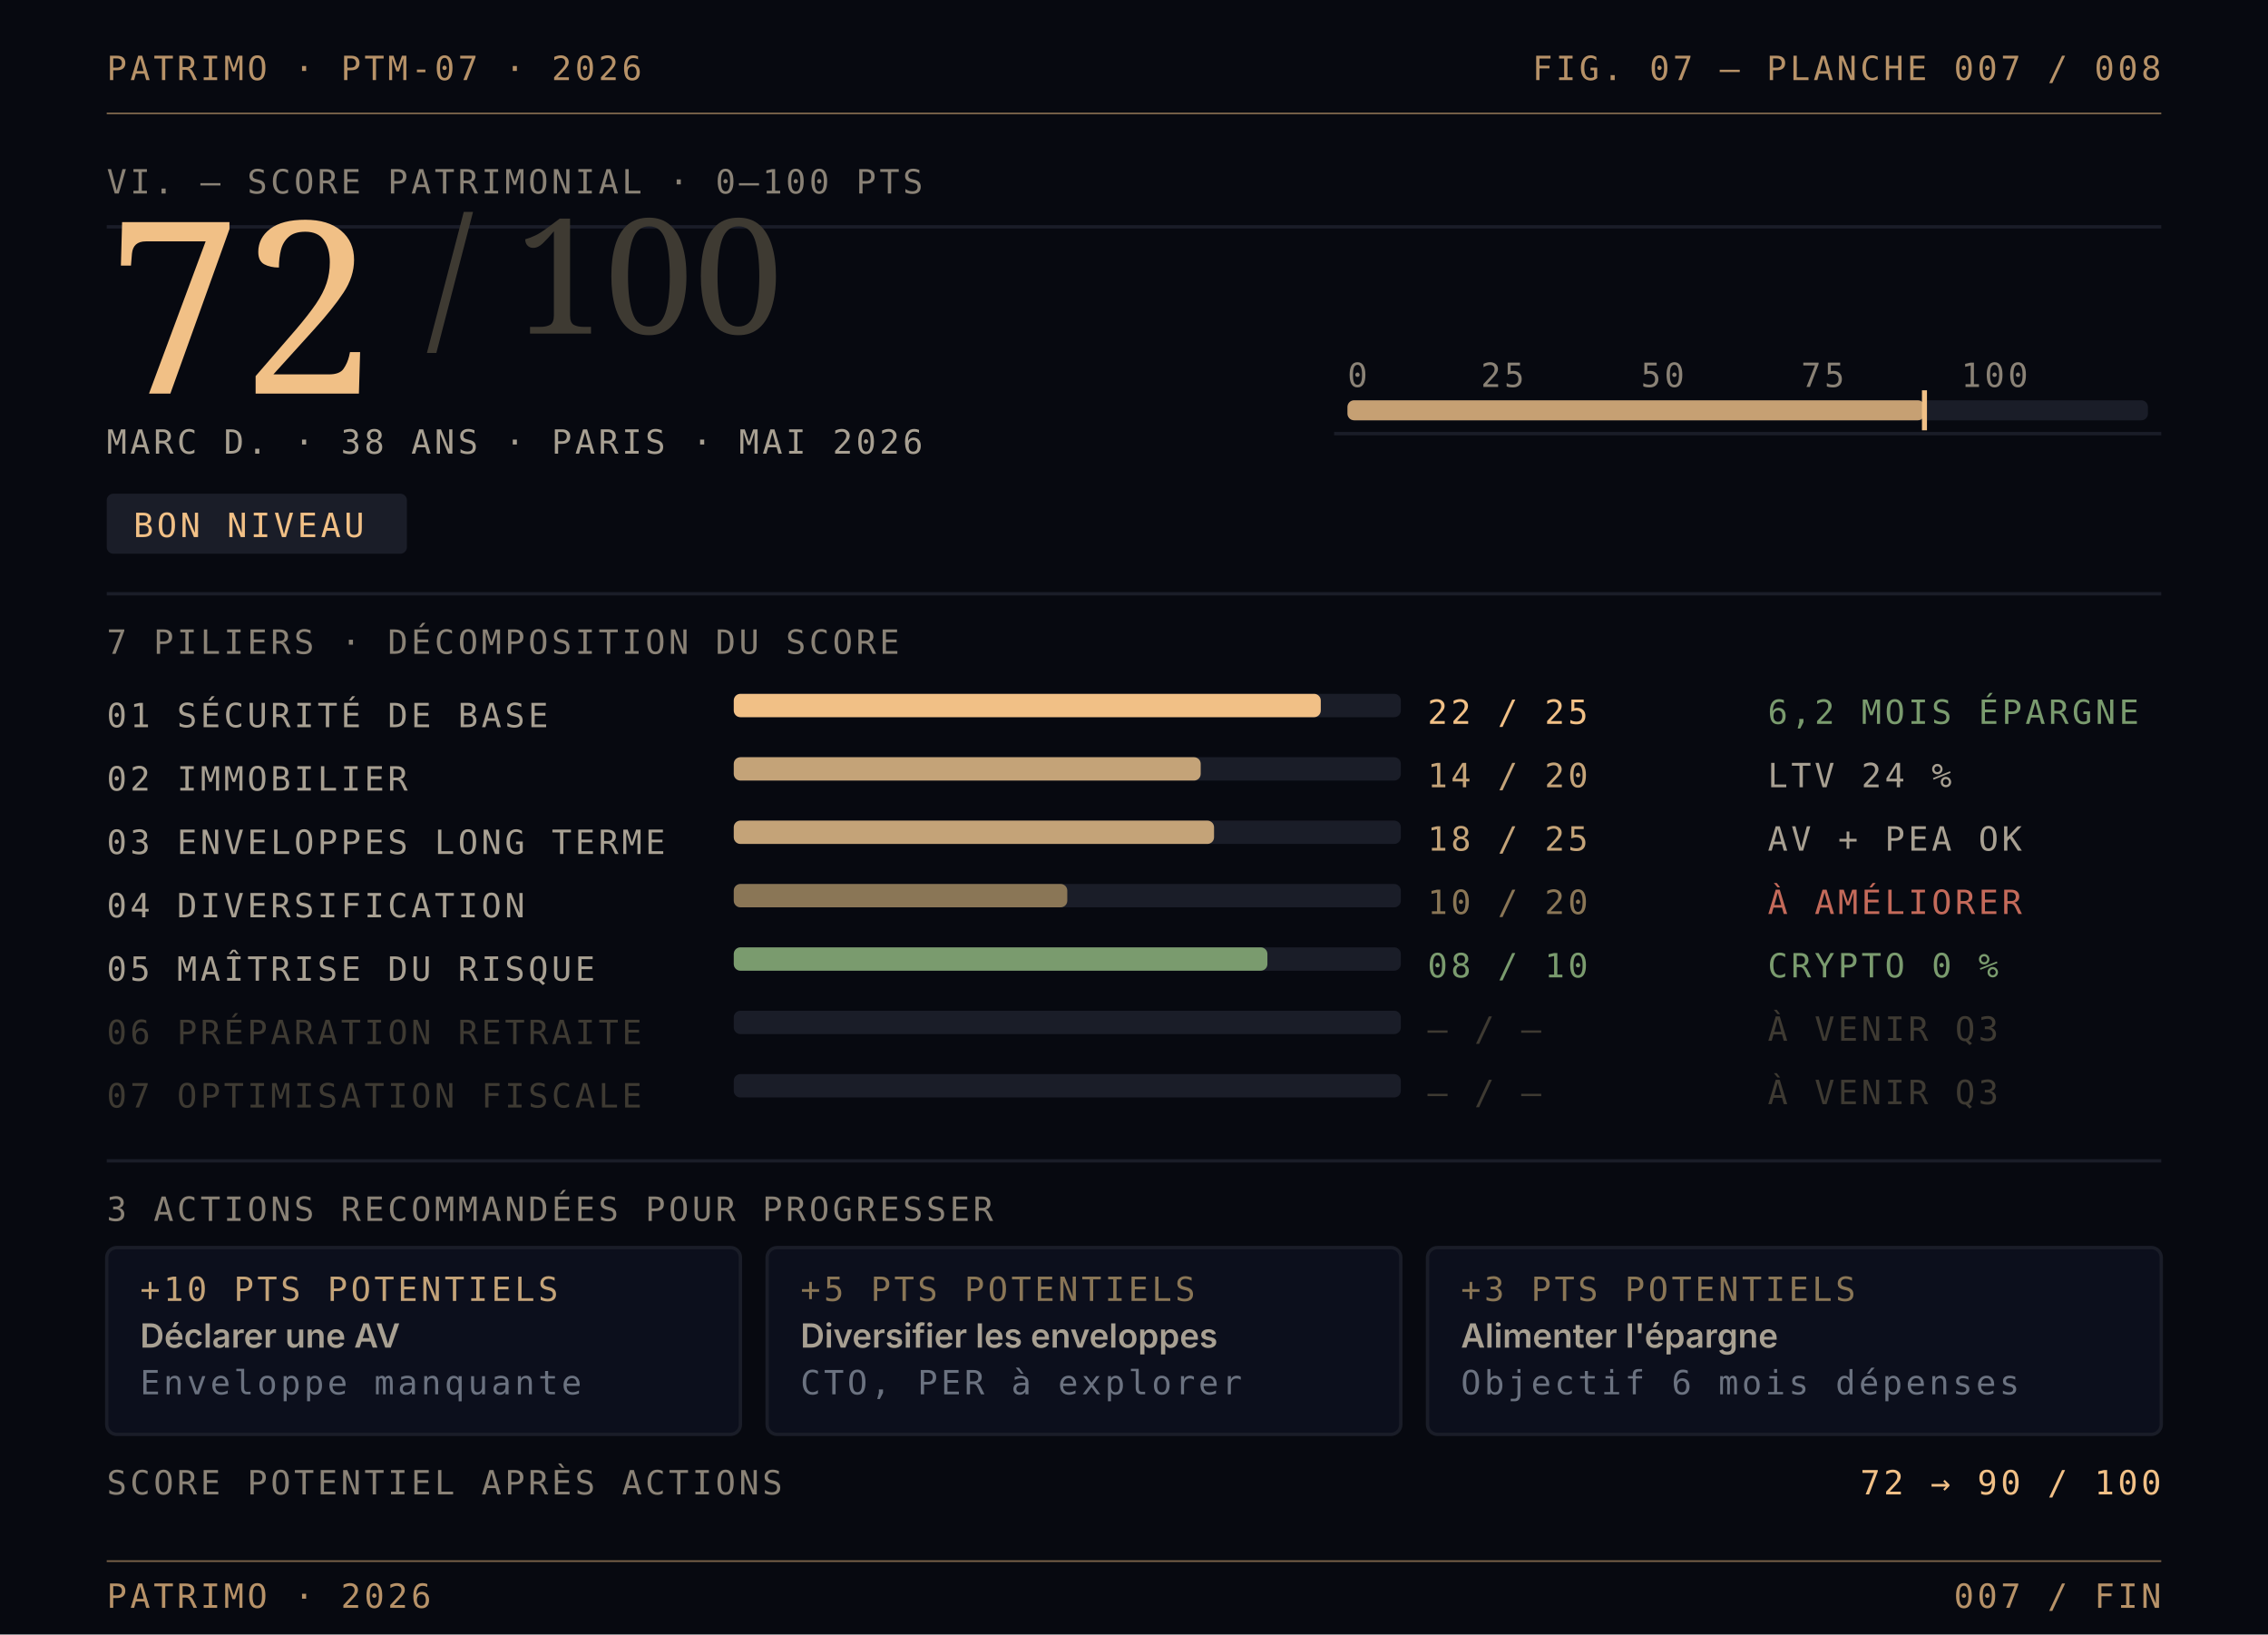
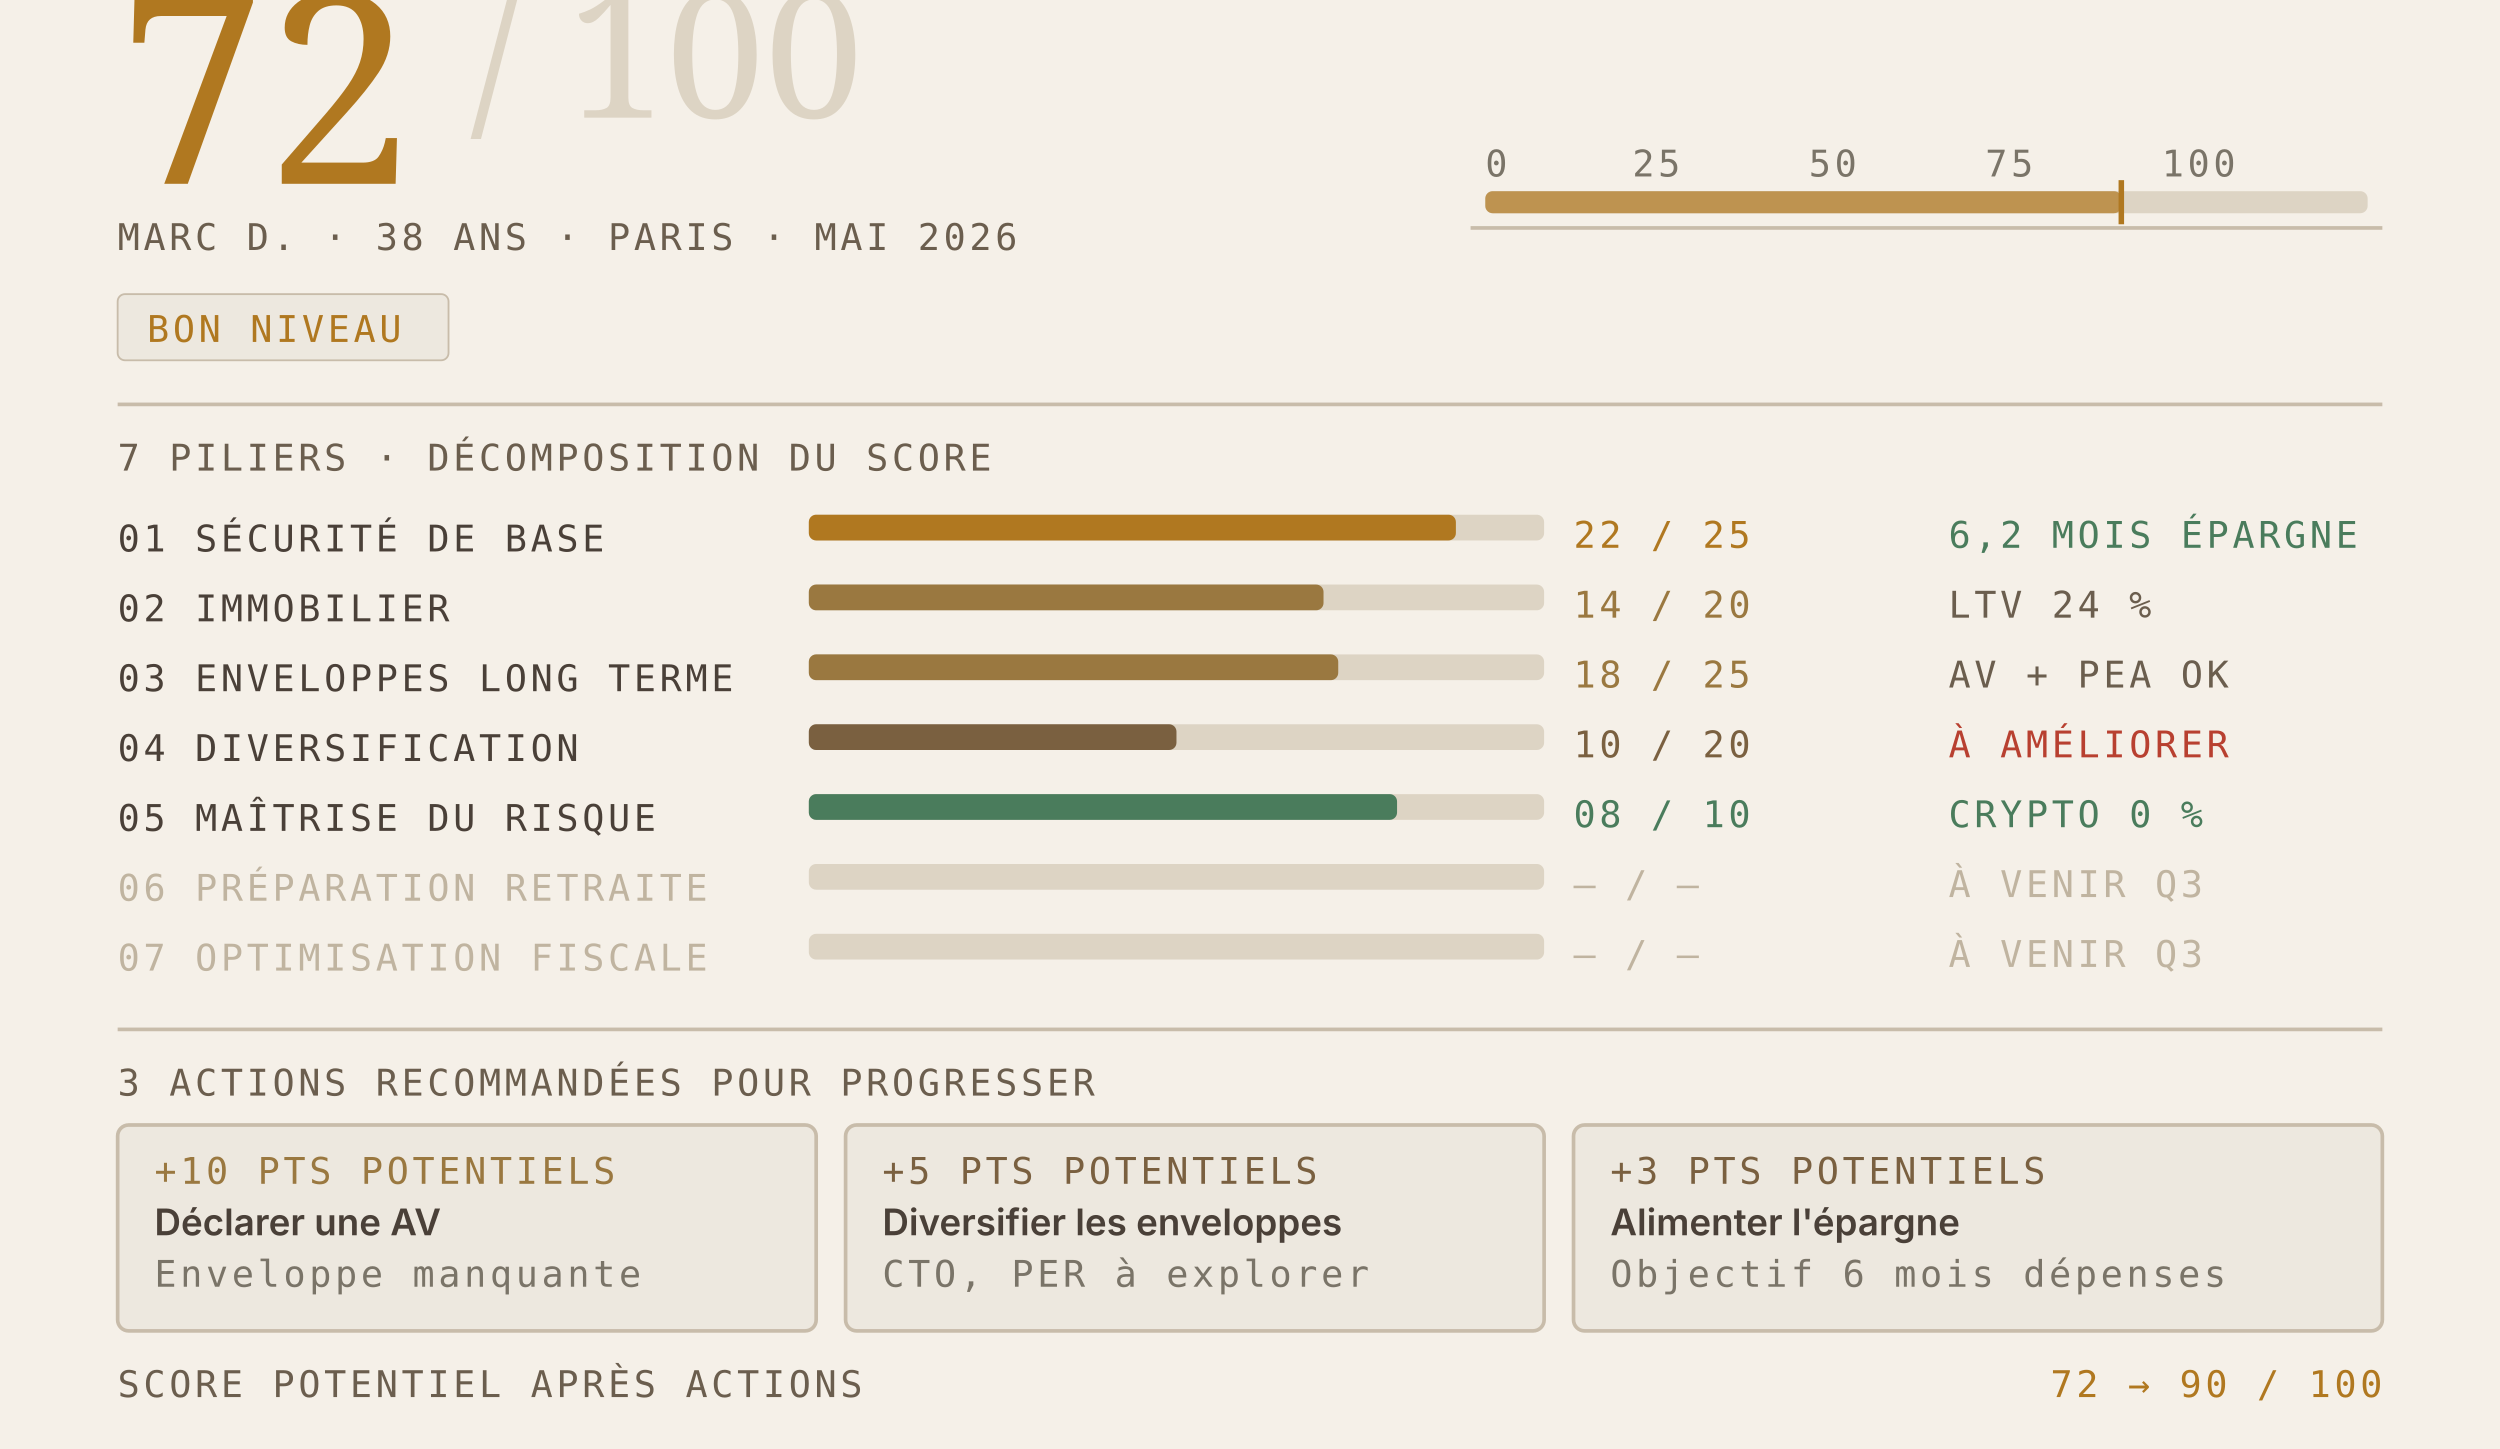
- <svg xmlns="http://www.w3.org/2000/svg" viewBox="0 0 680 490">
+ <svg xmlns="http://www.w3.org/2000/svg" viewBox="0 68 680 394">
  <style>
.mono{font-family:ui-monospace,SFMono-Regular,monospace;font-size:10px;letter-spacing:0.1em}
.srf{font-family:Georgia,serif}
.sans{font-family:-apple-system,system-ui,sans-serif}
</style>
-   <rect width="680" height="490" fill="#070910" />
-   <line x1="32" y1="34" x2="648" y2="34" stroke="#f1c086" stroke-width="0.5" opacity="0.5" />
-   <text x="32" y="24" fill="#f1c086" class="mono" opacity="0.75">PATRIMO · PTM-07 · 2026</text>
-   <text x="648" y="24" fill="#f1c086" class="mono" opacity="0.75" text-anchor="end">FIG. 07 — PLANCHE 007 / 008</text>
-   <text x="32" y="58" fill="#8a8276" class="mono">VI. — SCORE PATRIMONIAL · 0–100 PTS</text>
-   <line x1="32" y1="68" x2="648" y2="68" stroke="#1a1d28" stroke-width="1" />
-   <text x="32" y="118" fill="#f1c086" class="srf" font-size="72">72</text>
-   <text x="128" y="100" fill="#3e3a32" class="srf" font-size="48">/ 100</text>
-   <text x="32" y="136" fill="#a8a092" class="mono">MARC D. · 38 ANS · PARIS · MAI 2026</text>
-   <rect x="32" y="148" width="90" height="18" rx="2" fill="#1a1d28" />
-   <text x="40" y="161" fill="#f1c086" class="mono">BON NIVEAU</text>
-   <line x1="400" y1="130" x2="648" y2="130" stroke="#1a1d28" stroke-width="1" />
-   <text x="404" y="116" fill="#8a8276" class="mono">0</text>
-   <text x="444" y="116" fill="#8a8276" class="mono">25</text>
-   <text x="492" y="116" fill="#8a8276" class="mono">50</text>
-   <text x="540" y="116" fill="#8a8276" class="mono">75</text>
-   <text x="588" y="116" fill="#8a8276" class="mono">100</text>
-   <rect x="404" y="120" width="240" height="6" rx="2" fill="#1a1d28" />
-   <rect x="404" y="120" width="173" height="6" rx="2" fill="#f1c086" opacity="0.8" />
-   <line x1="577" y1="117" x2="577" y2="129" stroke="#f1c086" stroke-width="1.5" />
-   <line x1="32" y1="178" x2="648" y2="178" stroke="#1a1d28" stroke-width="1" />
-   <text x="32" y="196" fill="#8a8276" class="mono">7 PILIERS · DÉCOMPOSITION DU SCORE</text>
-   <text x="32" y="218" fill="#a8a092" class="mono">01  SÉCURITÉ DE BASE</text>
-   <rect x="220" y="208" width="200" height="7" rx="2" fill="#1a1d28" />
-   <rect x="220" y="208" width="176" height="7" rx="2" fill="#f1c086" />
-   <text x="428" y="217" fill="#f1c086" class="mono">22 / 25</text>
-   <text x="530" y="217" fill="#7a9b6e" class="mono">6,2 MOIS ÉPARGNE</text>
-   <text x="32" y="237" fill="#a8a092" class="mono">02  IMMOBILIER</text>
-   <rect x="220" y="227" width="200" height="7" rx="2" fill="#1a1d28" />
-   <rect x="220" y="227" width="140" height="7" rx="2" fill="#c4a378" />
-   <text x="428" y="236" fill="#c4a378" class="mono">14 / 20</text>
-   <text x="530" y="236" fill="#a8a092" class="mono">LTV 24 %</text>
-   <text x="32" y="256" fill="#a8a092" class="mono">03  ENVELOPPES LONG TERME</text>
-   <rect x="220" y="246" width="200" height="7" rx="2" fill="#1a1d28" />
-   <rect x="220" y="246" width="144" height="7" rx="2" fill="#c4a378" />
-   <text x="428" y="255" fill="#c4a378" class="mono">18 / 25</text>
-   <text x="530" y="255" fill="#a8a092" class="mono">AV + PEA OK</text>
-   <text x="32" y="275" fill="#a8a092" class="mono">04  DIVERSIFICATION</text>
-   <rect x="220" y="265" width="200" height="7" rx="2" fill="#1a1d28" />
-   <rect x="220" y="265" width="100" height="7" rx="2" fill="#8a7656" />
-   <text x="428" y="274" fill="#8a7656" class="mono">10 / 20</text>
-   <text x="530" y="274" fill="#c46a5a" class="mono">À AMÉLIORER</text>
-   <text x="32" y="294" fill="#a8a092" class="mono">05  MAÎTRISE DU RISQUE</text>
-   <rect x="220" y="284" width="200" height="7" rx="2" fill="#1a1d28" />
-   <rect x="220" y="284" width="160" height="7" rx="2" fill="#7a9b6e" />
-   <text x="428" y="293" fill="#7a9b6e" class="mono">08 / 10</text>
-   <text x="530" y="293" fill="#7a9b6e" class="mono">CRYPTO 0 %</text>
-   <text x="32" y="313" fill="#3e3a32" class="mono">06  PRÉPARATION RETRAITE</text>
-   <rect x="220" y="303" width="200" height="7" rx="2" fill="#1a1d28" />
-   <text x="428" y="312" fill="#3e3a32" class="mono">— / —</text>
-   <text x="530" y="312" fill="#3e3a32" class="mono">À VENIR Q3</text>
-   <text x="32" y="332" fill="#3e3a32" class="mono">07  OPTIMISATION FISCALE</text>
-   <rect x="220" y="322" width="200" height="7" rx="2" fill="#1a1d28" />
-   <text x="428" y="331" fill="#3e3a32" class="mono">— / —</text>
-   <text x="530" y="331" fill="#3e3a32" class="mono">À VENIR Q3</text>
-   <line x1="32" y1="348" x2="648" y2="348" stroke="#1a1d28" stroke-width="1" />
-   <text x="32" y="366" fill="#8a8276" class="mono">3 ACTIONS RECOMMANDÉES POUR PROGRESSER</text>
-   <rect x="32" y="374" width="190" height="56" rx="3" fill="#0c0f1c" stroke="#1a1d28" stroke-width="1" />
-   <text x="42" y="390" fill="#c4a378" class="mono">+10 PTS POTENTIELS</text>
-   <text x="42" y="404" fill="#a8a092" class="sans" font-size="10" font-weight="600">Déclarer une AV</text>
-   <text x="42" y="418" fill="#6b7280" class="mono">Enveloppe manquante</text>
-   <rect x="230" y="374" width="190" height="56" rx="3" fill="#0c0f1c" stroke="#1a1d28" stroke-width="1" />
-   <text x="240" y="390" fill="#8a7656" class="mono">+5 PTS POTENTIELS</text>
-   <text x="240" y="404" fill="#a8a092" class="sans" font-size="10" font-weight="600">Diversifier les enveloppes</text>
-   <text x="240" y="418" fill="#6b7280" class="mono">CTO, PER à explorer</text>
-   <rect x="428" y="374" width="220" height="56" rx="3" fill="#0c0f1c" stroke="#1a1d28" stroke-width="1" />
-   <text x="438" y="390" fill="#8a7656" class="mono">+3 PTS POTENTIELS</text>
-   <text x="438" y="404" fill="#a8a092" class="sans" font-size="10" font-weight="600">Alimenter l'épargne</text>
-   <text x="438" y="418" fill="#6b7280" class="mono">Objectif 6 mois dépenses</text>
-   <text x="32" y="448" fill="#8a8276" class="mono">SCORE POTENTIEL APRÈS ACTIONS</text>
-   <text x="648" y="448" fill="#f1c086" class="mono" text-anchor="end">72 → 90 / 100</text>
-   <line x1="32" y1="468" x2="648" y2="468" stroke="#f1c086" stroke-width="0.5" opacity="0.5" />
-   <text x="32" y="482" fill="#f1c086" class="mono" opacity="0.75">PATRIMO · 2026</text>
-   <text x="648" y="482" fill="#f1c086" class="mono" opacity="0.75" text-anchor="end">007 / FIN</text>
+   <rect width="680" height="490" fill="#F5F0E8" />
+   <text x="32" y="118" fill="#B07820" class="srf" font-size="72">72</text>
+   <text x="128" y="100" fill="#DDD4C4" class="srf" font-size="48">/ 100</text>
+   <text x="32" y="136" fill="#6B5E4E" class="mono">MARC D. · 38 ANS · PARIS · MAI 2026</text>
+   <rect x="32" y="148" width="90" height="18" rx="2" fill="#EDE8DF" stroke="#C8BCAA" stroke-width="0.5" />
+   <text x="40" y="161" fill="#B07820" class="mono">BON NIVEAU</text>
+   <line x1="400" y1="130" x2="648" y2="130" stroke="#C8BCAA" stroke-width="1" />
+   <text x="404" y="116" fill="#7A7468" class="mono">0</text>
+   <text x="444" y="116" fill="#7A7468" class="mono">25</text>
+   <text x="492" y="116" fill="#7A7468" class="mono">50</text>
+   <text x="540" y="116" fill="#7A7468" class="mono">75</text>
+   <text x="588" y="116" fill="#7A7468" class="mono">100</text>
+   <rect x="404" y="120" width="240" height="6" rx="2" fill="#DDD4C4" />
+   <rect x="404" y="120" width="173" height="6" rx="2" fill="#B07820" opacity="0.7" />
+   <line x1="577" y1="117" x2="577" y2="129" stroke="#B07820" stroke-width="1.5" />
+   <line x1="32" y1="178" x2="648" y2="178" stroke="#C8BCAA" stroke-width="1" />
+   <text x="32" y="196" fill="#6B5E4E" class="mono">7 PILIERS · DÉCOMPOSITION DU SCORE</text>
+   <text x="32" y="218" fill="#4A4038" class="mono">01  SÉCURITÉ DE BASE</text>
+   <rect x="220" y="208" width="200" height="7" rx="2" fill="#DDD4C4" />
+   <rect x="220" y="208" width="176" height="7" rx="2" fill="#B07820" />
+   <text x="428" y="217" fill="#B07820" class="mono">22 / 25</text>
+   <text x="530" y="217" fill="#4A7C5C" class="mono">6,2 MOIS ÉPARGNE</text>
+   <text x="32" y="237" fill="#4A4038" class="mono">02  IMMOBILIER</text>
+   <rect x="220" y="227" width="200" height="7" rx="2" fill="#DDD4C4" />
+   <rect x="220" y="227" width="140" height="7" rx="2" fill="#9A7840" />
+   <text x="428" y="236" fill="#9A7840" class="mono">14 / 20</text>
+   <text x="530" y="236" fill="#6B5E4E" class="mono">LTV 24 %</text>
+   <text x="32" y="256" fill="#4A4038" class="mono">03  ENVELOPPES LONG TERME</text>
+   <rect x="220" y="246" width="200" height="7" rx="2" fill="#DDD4C4" />
+   <rect x="220" y="246" width="144" height="7" rx="2" fill="#9A7840" />
+   <text x="428" y="255" fill="#9A7840" class="mono">18 / 25</text>
+   <text x="530" y="255" fill="#6B5E4E" class="mono">AV + PEA OK</text>
+   <text x="32" y="275" fill="#4A4038" class="mono">04  DIVERSIFICATION</text>
+   <rect x="220" y="265" width="200" height="7" rx="2" fill="#DDD4C4" />
+   <rect x="220" y="265" width="100" height="7" rx="2" fill="#7A6040" />
+   <text x="428" y="274" fill="#7A6040" class="mono">10 / 20</text>
+   <text x="530" y="274" fill="#B84030" class="mono">À AMÉLIORER</text>
+   <text x="32" y="294" fill="#4A4038" class="mono">05  MAÎTRISE DU RISQUE</text>
+   <rect x="220" y="284" width="200" height="7" rx="2" fill="#DDD4C4" />
+   <rect x="220" y="284" width="160" height="7" rx="2" fill="#4A7C5C" />
+   <text x="428" y="293" fill="#4A7C5C" class="mono">08 / 10</text>
+   <text x="530" y="293" fill="#4A7C5C" class="mono">CRYPTO 0 %</text>
+   <text x="32" y="313" fill="#C0B4A0" class="mono">06  PRÉPARATION RETRAITE</text>
+   <rect x="220" y="303" width="200" height="7" rx="2" fill="#DDD4C4" />
+   <text x="428" y="312" fill="#C0B4A0" class="mono">— / —</text>
+   <text x="530" y="312" fill="#C0B4A0" class="mono">À VENIR Q3</text>
+   <text x="32" y="332" fill="#C0B4A0" class="mono">07  OPTIMISATION FISCALE</text>
+   <rect x="220" y="322" width="200" height="7" rx="2" fill="#DDD4C4" />
+   <text x="428" y="331" fill="#C0B4A0" class="mono">— / —</text>
+   <text x="530" y="331" fill="#C0B4A0" class="mono">À VENIR Q3</text>
+   <line x1="32" y1="348" x2="648" y2="348" stroke="#C8BCAA" stroke-width="1" />
+   <text x="32" y="366" fill="#6B5E4E" class="mono">3 ACTIONS RECOMMANDÉES POUR PROGRESSER</text>
+   <rect x="32" y="374" width="190" height="56" rx="3" fill="#EDE8DF" stroke="#C8BCAA" stroke-width="1" />
+   <text x="42" y="390" fill="#9A7840" class="mono">+10 PTS POTENTIELS</text>
+   <text x="42" y="404" fill="#4A4038" class="sans" font-size="10" font-weight="600">Déclarer une AV</text>
+   <text x="42" y="418" fill="#7A7468" class="mono">Enveloppe manquante</text>
+   <rect x="230" y="374" width="190" height="56" rx="3" fill="#EDE8DF" stroke="#C8BCAA" stroke-width="1" />
+   <text x="240" y="390" fill="#7A6040" class="mono">+5 PTS POTENTIELS</text>
+   <text x="240" y="404" fill="#4A4038" class="sans" font-size="10" font-weight="600">Diversifier les enveloppes</text>
+   <text x="240" y="418" fill="#7A7468" class="mono">CTO, PER à explorer</text>
+   <rect x="428" y="374" width="220" height="56" rx="3" fill="#EDE8DF" stroke="#C8BCAA" stroke-width="1" />
+   <text x="438" y="390" fill="#7A6040" class="mono">+3 PTS POTENTIELS</text>
+   <text x="438" y="404" fill="#4A4038" class="sans" font-size="10" font-weight="600">Alimenter l'épargne</text>
+   <text x="438" y="418" fill="#7A7468" class="mono">Objectif 6 mois dépenses</text>
+   <text x="32" y="448" fill="#6B5E4E" class="mono">SCORE POTENTIEL APRÈS ACTIONS</text>
+   <text x="648" y="448" fill="#B07820" class="mono" text-anchor="end">72 → 90 / 100</text>
</svg>
